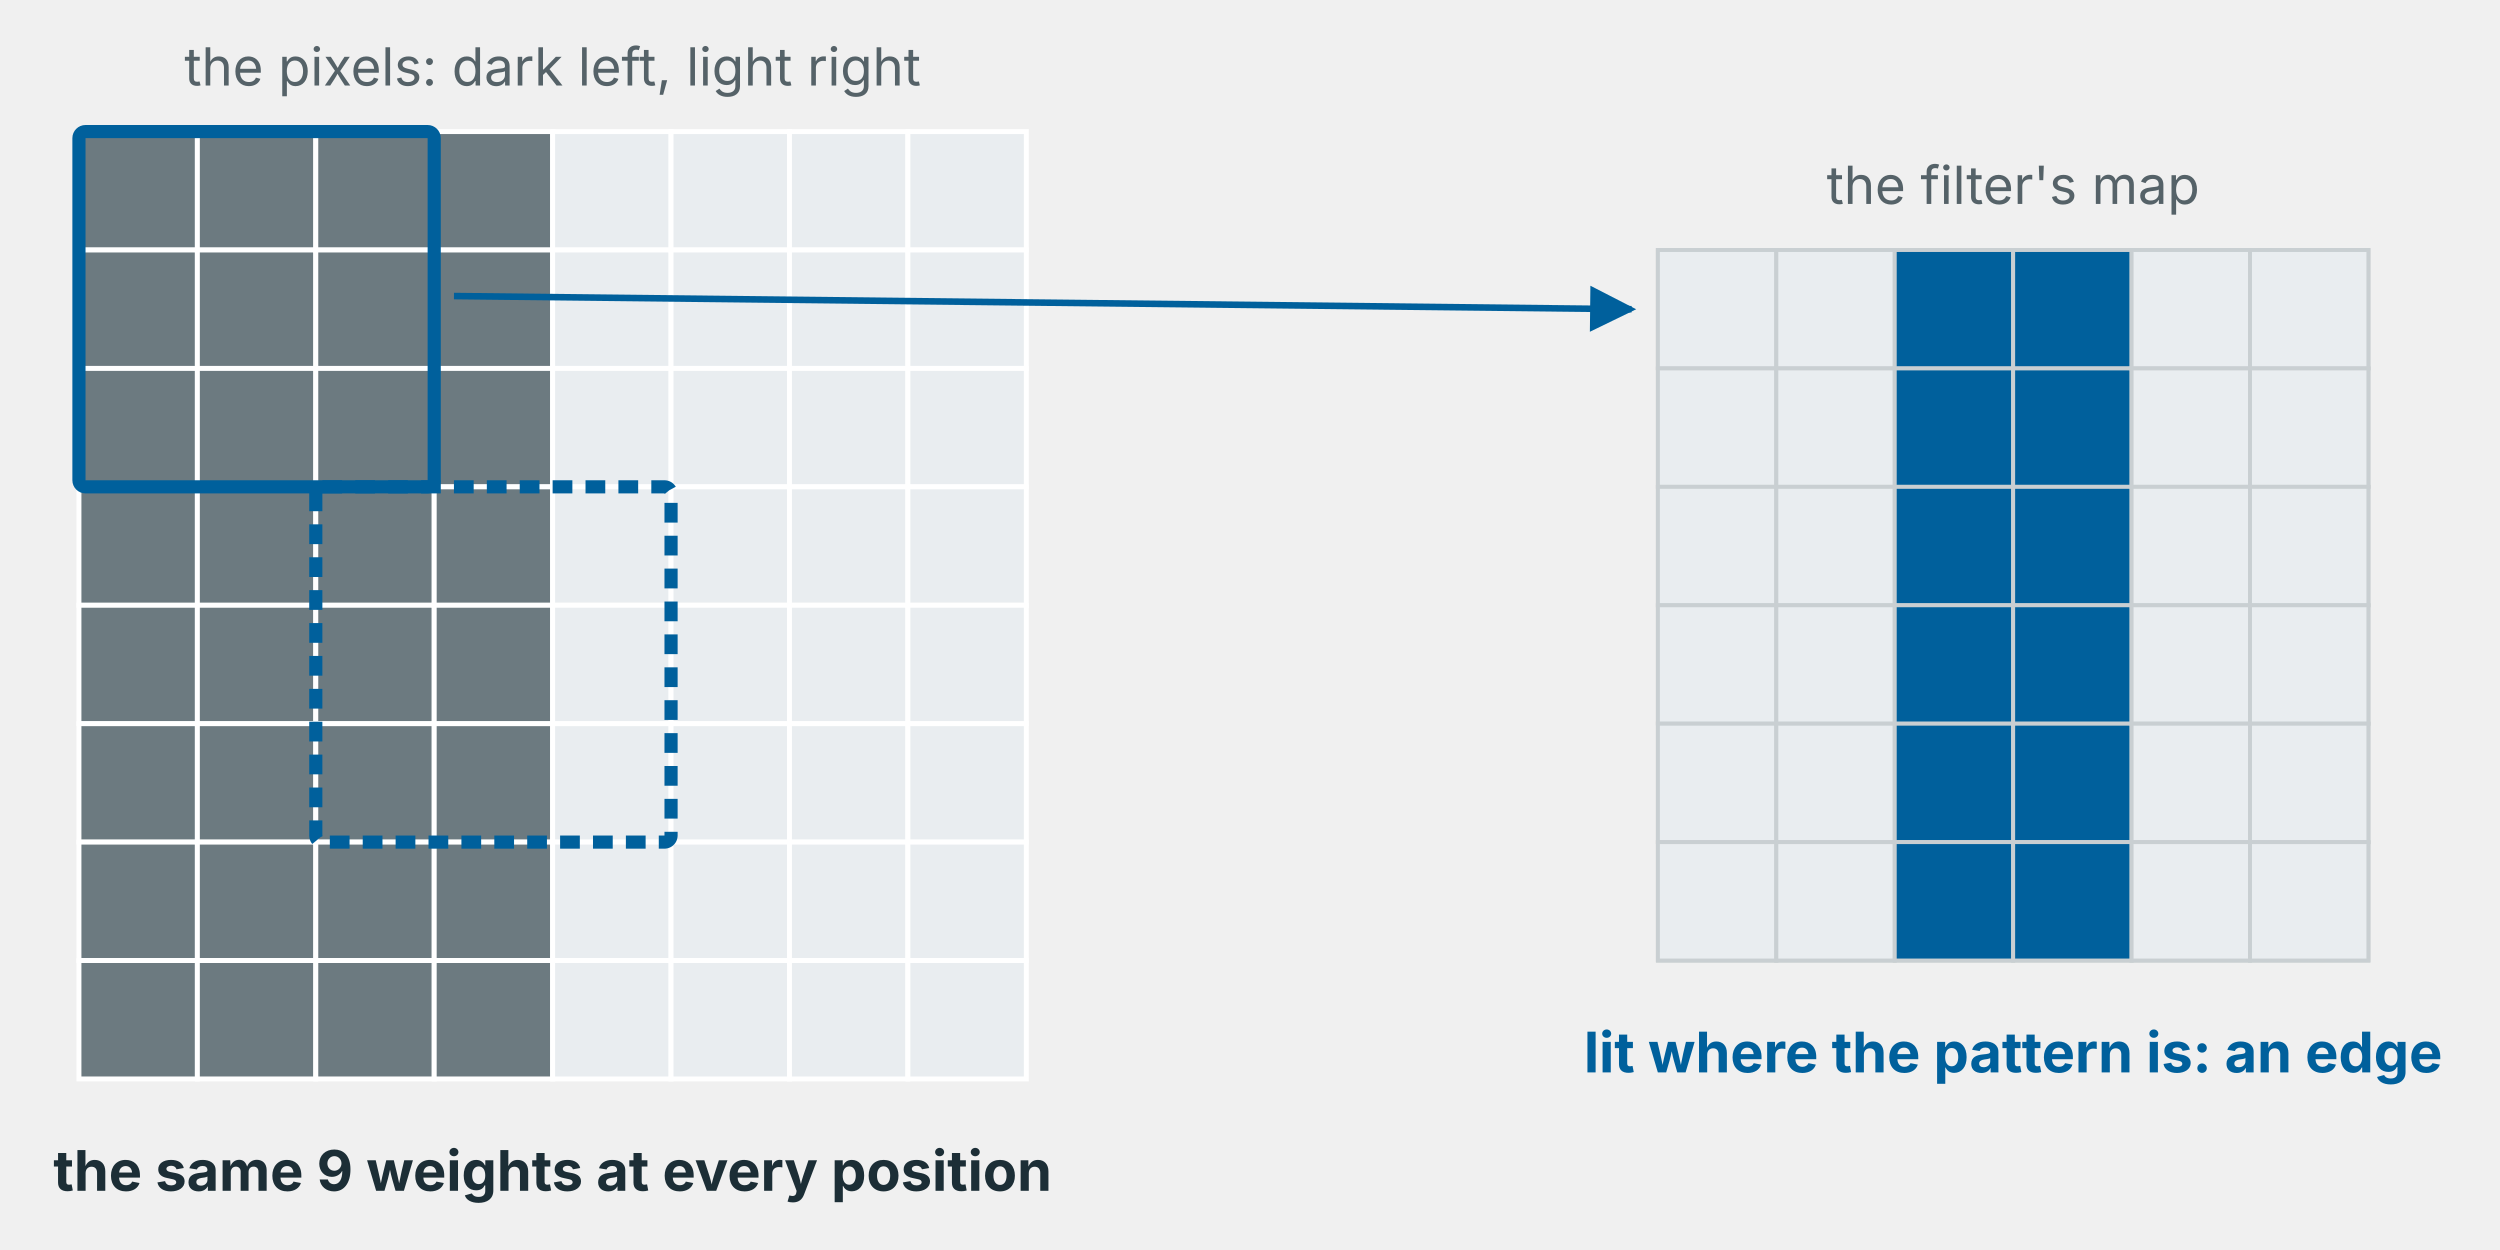
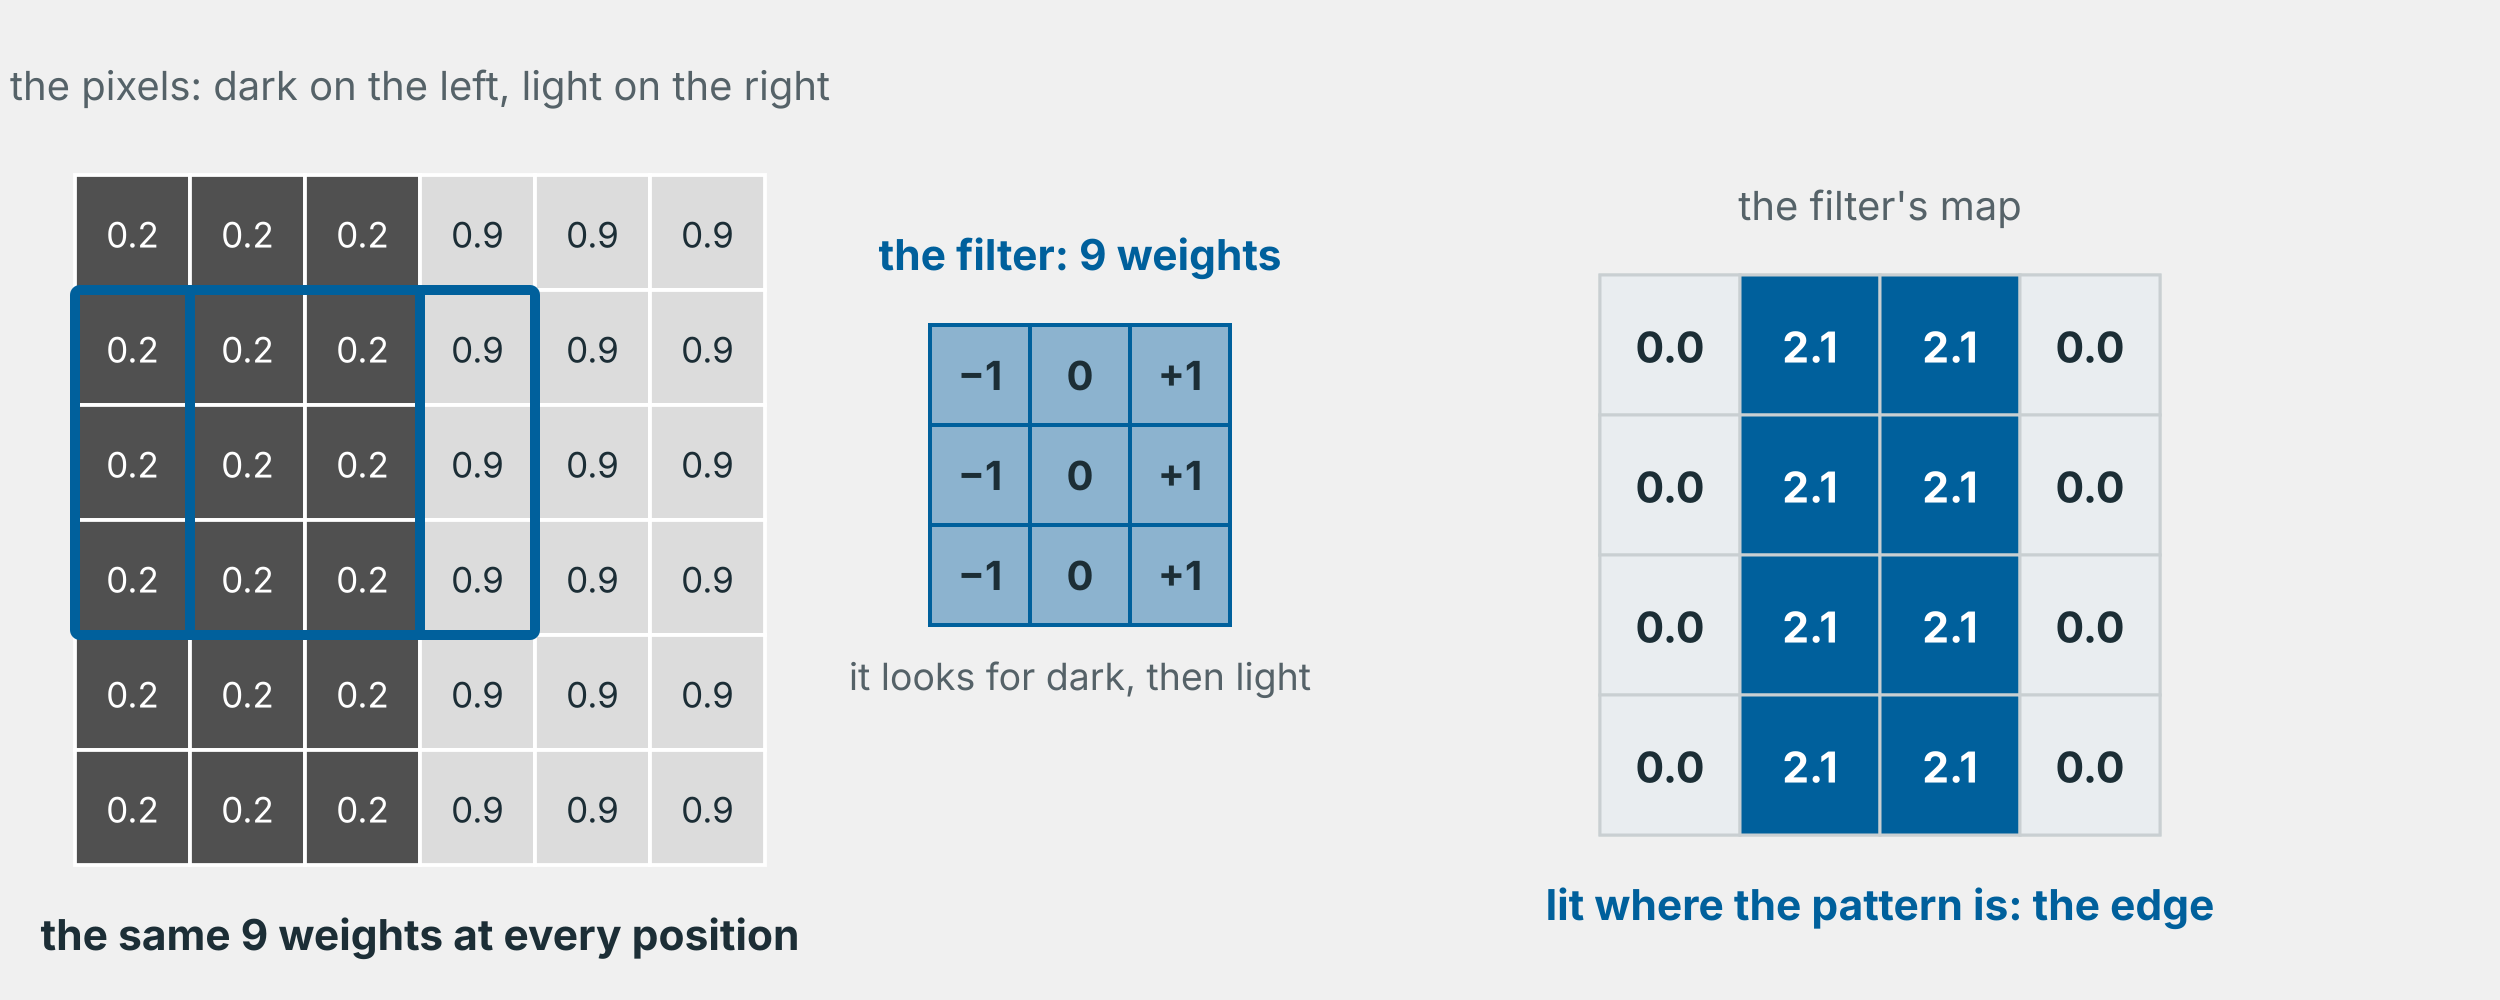
- <svg xmlns="http://www.w3.org/2000/svg" viewBox="16 0 760 380" font-family="Inter, Arimo, Helvetica, sans-serif">
+ <svg xmlns="http://www.w3.org/2000/svg" viewBox="0 0 1000 400" font-family="Inter, Arimo, Helvetica, sans-serif">
  <defs>
    <marker id="ah" viewBox="0 0 10 10" refX="9" refY="5" markerWidth="7" markerHeight="7" orient="auto-start-reverse">
      <path d="M0,0 L10,5 L0,10 z" fill="#1c2e36" />
    </marker>
    <marker id="ahA" viewBox="0 0 10 10" refX="9" refY="5" markerWidth="7" markerHeight="7" orient="auto-start-reverse">
      <path class="accent-fill" d="M0,0 L10,5 L0,10 z" fill="#00609c" />
    </marker>
  </defs>
  <g data-step="1">
-     <rect x="40" y="40" width="36" height="36" rx="0" fill="#6c7a80" stroke="#ffffff" stroke-width="1.5" />
-     <rect x="40" y="76" width="36" height="36" rx="0" fill="#6c7a80" stroke="#ffffff" stroke-width="1.5" />
-     <rect x="40" y="112" width="36" height="36" rx="0" fill="#6c7a80" stroke="#ffffff" stroke-width="1.5" />
-     <rect x="40" y="148" width="36" height="36" rx="0" fill="#6c7a80" stroke="#ffffff" stroke-width="1.5" />
-     <rect x="40" y="184" width="36" height="36" rx="0" fill="#6c7a80" stroke="#ffffff" stroke-width="1.5" />
-     <rect x="40" y="220" width="36" height="36" rx="0" fill="#6c7a80" stroke="#ffffff" stroke-width="1.5" />
-     <rect x="40" y="256" width="36" height="36" rx="0" fill="#6c7a80" stroke="#ffffff" stroke-width="1.5" />
-     <rect x="40" y="292" width="36" height="36" rx="0" fill="#6c7a80" stroke="#ffffff" stroke-width="1.5" />
-     <rect x="76" y="40" width="36" height="36" rx="0" fill="#6c7a80" stroke="#ffffff" stroke-width="1.5" />
-     <rect x="76" y="76" width="36" height="36" rx="0" fill="#6c7a80" stroke="#ffffff" stroke-width="1.5" />
-     <rect x="76" y="112" width="36" height="36" rx="0" fill="#6c7a80" stroke="#ffffff" stroke-width="1.5" />
-     <rect x="76" y="148" width="36" height="36" rx="0" fill="#6c7a80" stroke="#ffffff" stroke-width="1.5" />
-     <rect x="76" y="184" width="36" height="36" rx="0" fill="#6c7a80" stroke="#ffffff" stroke-width="1.5" />
-     <rect x="76" y="220" width="36" height="36" rx="0" fill="#6c7a80" stroke="#ffffff" stroke-width="1.5" />
-     <rect x="76" y="256" width="36" height="36" rx="0" fill="#6c7a80" stroke="#ffffff" stroke-width="1.5" />
-     <rect x="76" y="292" width="36" height="36" rx="0" fill="#6c7a80" stroke="#ffffff" stroke-width="1.5" />
-     <rect x="112" y="40" width="36" height="36" rx="0" fill="#6c7a80" stroke="#ffffff" stroke-width="1.5" />
-     <rect x="112" y="76" width="36" height="36" rx="0" fill="#6c7a80" stroke="#ffffff" stroke-width="1.5" />
-     <rect x="112" y="112" width="36" height="36" rx="0" fill="#6c7a80" stroke="#ffffff" stroke-width="1.5" />
-     <rect x="112" y="148" width="36" height="36" rx="0" fill="#6c7a80" stroke="#ffffff" stroke-width="1.5" />
-     <rect x="112" y="184" width="36" height="36" rx="0" fill="#6c7a80" stroke="#ffffff" stroke-width="1.5" />
-     <rect x="112" y="220" width="36" height="36" rx="0" fill="#6c7a80" stroke="#ffffff" stroke-width="1.5" />
-     <rect x="112" y="256" width="36" height="36" rx="0" fill="#6c7a80" stroke="#ffffff" stroke-width="1.5" />
-     <rect x="112" y="292" width="36" height="36" rx="0" fill="#6c7a80" stroke="#ffffff" stroke-width="1.5" />
-     <rect x="148" y="40" width="36" height="36" rx="0" fill="#6c7a80" stroke="#ffffff" stroke-width="1.5" />
-     <rect x="148" y="76" width="36" height="36" rx="0" fill="#6c7a80" stroke="#ffffff" stroke-width="1.5" />
-     <rect x="148" y="112" width="36" height="36" rx="0" fill="#6c7a80" stroke="#ffffff" stroke-width="1.5" />
-     <rect x="148" y="148" width="36" height="36" rx="0" fill="#6c7a80" stroke="#ffffff" stroke-width="1.5" />
-     <rect x="148" y="184" width="36" height="36" rx="0" fill="#6c7a80" stroke="#ffffff" stroke-width="1.5" />
-     <rect x="148" y="220" width="36" height="36" rx="0" fill="#6c7a80" stroke="#ffffff" stroke-width="1.5" />
-     <rect x="148" y="256" width="36" height="36" rx="0" fill="#6c7a80" stroke="#ffffff" stroke-width="1.5" />
-     <rect x="148" y="292" width="36" height="36" rx="0" fill="#6c7a80" stroke="#ffffff" stroke-width="1.5" />
-     <rect x="184" y="40" width="36" height="36" rx="0" fill="#e9edf0" stroke="#ffffff" stroke-width="1.5" />
-     <rect x="184" y="76" width="36" height="36" rx="0" fill="#e9edf0" stroke="#ffffff" stroke-width="1.5" />
-     <rect x="184" y="112" width="36" height="36" rx="0" fill="#e9edf0" stroke="#ffffff" stroke-width="1.5" />
-     <rect x="184" y="148" width="36" height="36" rx="0" fill="#e9edf0" stroke="#ffffff" stroke-width="1.5" />
-     <rect x="184" y="184" width="36" height="36" rx="0" fill="#e9edf0" stroke="#ffffff" stroke-width="1.5" />
-     <rect x="184" y="220" width="36" height="36" rx="0" fill="#e9edf0" stroke="#ffffff" stroke-width="1.5" />
-     <rect x="184" y="256" width="36" height="36" rx="0" fill="#e9edf0" stroke="#ffffff" stroke-width="1.5" />
-     <rect x="184" y="292" width="36" height="36" rx="0" fill="#e9edf0" stroke="#ffffff" stroke-width="1.5" />
-     <rect x="220" y="40" width="36" height="36" rx="0" fill="#e9edf0" stroke="#ffffff" stroke-width="1.5" />
-     <rect x="220" y="76" width="36" height="36" rx="0" fill="#e9edf0" stroke="#ffffff" stroke-width="1.5" />
-     <rect x="220" y="112" width="36" height="36" rx="0" fill="#e9edf0" stroke="#ffffff" stroke-width="1.5" />
-     <rect x="220" y="148" width="36" height="36" rx="0" fill="#e9edf0" stroke="#ffffff" stroke-width="1.5" />
-     <rect x="220" y="184" width="36" height="36" rx="0" fill="#e9edf0" stroke="#ffffff" stroke-width="1.5" />
-     <rect x="220" y="220" width="36" height="36" rx="0" fill="#e9edf0" stroke="#ffffff" stroke-width="1.5" />
-     <rect x="220" y="256" width="36" height="36" rx="0" fill="#e9edf0" stroke="#ffffff" stroke-width="1.5" />
-     <rect x="220" y="292" width="36" height="36" rx="0" fill="#e9edf0" stroke="#ffffff" stroke-width="1.5" />
-     <rect x="256" y="40" width="36" height="36" rx="0" fill="#e9edf0" stroke="#ffffff" stroke-width="1.5" />
-     <rect x="256" y="76" width="36" height="36" rx="0" fill="#e9edf0" stroke="#ffffff" stroke-width="1.5" />
-     <rect x="256" y="112" width="36" height="36" rx="0" fill="#e9edf0" stroke="#ffffff" stroke-width="1.5" />
-     <rect x="256" y="148" width="36" height="36" rx="0" fill="#e9edf0" stroke="#ffffff" stroke-width="1.5" />
-     <rect x="256" y="184" width="36" height="36" rx="0" fill="#e9edf0" stroke="#ffffff" stroke-width="1.5" />
-     <rect x="256" y="220" width="36" height="36" rx="0" fill="#e9edf0" stroke="#ffffff" stroke-width="1.5" />
-     <rect x="256" y="256" width="36" height="36" rx="0" fill="#e9edf0" stroke="#ffffff" stroke-width="1.5" />
-     <rect x="256" y="292" width="36" height="36" rx="0" fill="#e9edf0" stroke="#ffffff" stroke-width="1.5" />
-     <rect x="292" y="40" width="36" height="36" rx="0" fill="#e9edf0" stroke="#ffffff" stroke-width="1.5" />
-     <rect x="292" y="76" width="36" height="36" rx="0" fill="#e9edf0" stroke="#ffffff" stroke-width="1.5" />
-     <rect x="292" y="112" width="36" height="36" rx="0" fill="#e9edf0" stroke="#ffffff" stroke-width="1.5" />
-     <rect x="292" y="148" width="36" height="36" rx="0" fill="#e9edf0" stroke="#ffffff" stroke-width="1.5" />
-     <rect x="292" y="184" width="36" height="36" rx="0" fill="#e9edf0" stroke="#ffffff" stroke-width="1.5" />
-     <rect x="292" y="220" width="36" height="36" rx="0" fill="#e9edf0" stroke="#ffffff" stroke-width="1.5" />
-     <rect x="292" y="256" width="36" height="36" rx="0" fill="#e9edf0" stroke="#ffffff" stroke-width="1.5" />
-     <rect x="292" y="292" width="36" height="36" rx="0" fill="#e9edf0" stroke="#ffffff" stroke-width="1.5" />
-     <rect x="520" y="76" width="36" height="36" rx="0" fill="#ffffff" stroke="#c9cfd2" stroke-width="1.2" />
-     <rect x="520" y="112" width="36" height="36" rx="0" fill="#ffffff" stroke="#c9cfd2" stroke-width="1.2" />
-     <rect x="520" y="148" width="36" height="36" rx="0" fill="#ffffff" stroke="#c9cfd2" stroke-width="1.2" />
-     <rect x="520" y="184" width="36" height="36" rx="0" fill="#ffffff" stroke="#c9cfd2" stroke-width="1.2" />
-     <rect x="520" y="220" width="36" height="36" rx="0" fill="#ffffff" stroke="#c9cfd2" stroke-width="1.2" />
-     <rect x="520" y="256" width="36" height="36" rx="0" fill="#ffffff" stroke="#c9cfd2" stroke-width="1.2" />
-     <rect x="556" y="76" width="36" height="36" rx="0" fill="#ffffff" stroke="#c9cfd2" stroke-width="1.2" />
-     <rect x="556" y="112" width="36" height="36" rx="0" fill="#ffffff" stroke="#c9cfd2" stroke-width="1.2" />
-     <rect x="556" y="148" width="36" height="36" rx="0" fill="#ffffff" stroke="#c9cfd2" stroke-width="1.2" />
-     <rect x="556" y="184" width="36" height="36" rx="0" fill="#ffffff" stroke="#c9cfd2" stroke-width="1.2" />
-     <rect x="556" y="220" width="36" height="36" rx="0" fill="#ffffff" stroke="#c9cfd2" stroke-width="1.2" />
-     <rect x="556" y="256" width="36" height="36" rx="0" fill="#ffffff" stroke="#c9cfd2" stroke-width="1.2" />
-     <rect x="592" y="76" width="36" height="36" rx="0" fill="#ffffff" stroke="#c9cfd2" stroke-width="1.2" />
-     <rect x="592" y="112" width="36" height="36" rx="0" fill="#ffffff" stroke="#c9cfd2" stroke-width="1.2" />
-     <rect x="592" y="148" width="36" height="36" rx="0" fill="#ffffff" stroke="#c9cfd2" stroke-width="1.2" />
-     <rect x="592" y="184" width="36" height="36" rx="0" fill="#ffffff" stroke="#c9cfd2" stroke-width="1.2" />
-     <rect x="592" y="220" width="36" height="36" rx="0" fill="#ffffff" stroke="#c9cfd2" stroke-width="1.2" />
-     <rect x="592" y="256" width="36" height="36" rx="0" fill="#ffffff" stroke="#c9cfd2" stroke-width="1.2" />
-     <rect x="628" y="76" width="36" height="36" rx="0" fill="#ffffff" stroke="#c9cfd2" stroke-width="1.2" />
-     <rect x="628" y="112" width="36" height="36" rx="0" fill="#ffffff" stroke="#c9cfd2" stroke-width="1.2" />
-     <rect x="628" y="148" width="36" height="36" rx="0" fill="#ffffff" stroke="#c9cfd2" stroke-width="1.2" />
-     <rect x="628" y="184" width="36" height="36" rx="0" fill="#ffffff" stroke="#c9cfd2" stroke-width="1.2" />
-     <rect x="628" y="220" width="36" height="36" rx="0" fill="#ffffff" stroke="#c9cfd2" stroke-width="1.2" />
-     <rect x="628" y="256" width="36" height="36" rx="0" fill="#ffffff" stroke="#c9cfd2" stroke-width="1.2" />
-     <rect x="664" y="76" width="36" height="36" rx="0" fill="#ffffff" stroke="#c9cfd2" stroke-width="1.2" />
-     <rect x="664" y="112" width="36" height="36" rx="0" fill="#ffffff" stroke="#c9cfd2" stroke-width="1.2" />
-     <rect x="664" y="148" width="36" height="36" rx="0" fill="#ffffff" stroke="#c9cfd2" stroke-width="1.2" />
-     <rect x="664" y="184" width="36" height="36" rx="0" fill="#ffffff" stroke="#c9cfd2" stroke-width="1.2" />
-     <rect x="664" y="220" width="36" height="36" rx="0" fill="#ffffff" stroke="#c9cfd2" stroke-width="1.2" />
-     <rect x="664" y="256" width="36" height="36" rx="0" fill="#ffffff" stroke="#c9cfd2" stroke-width="1.2" />
-     <rect x="700" y="76" width="36" height="36" rx="0" fill="#ffffff" stroke="#c9cfd2" stroke-width="1.2" />
-     <rect x="700" y="112" width="36" height="36" rx="0" fill="#ffffff" stroke="#c9cfd2" stroke-width="1.2" />
-     <rect x="700" y="148" width="36" height="36" rx="0" fill="#ffffff" stroke="#c9cfd2" stroke-width="1.2" />
-     <rect x="700" y="184" width="36" height="36" rx="0" fill="#ffffff" stroke="#c9cfd2" stroke-width="1.2" />
-     <rect x="700" y="220" width="36" height="36" rx="0" fill="#ffffff" stroke="#c9cfd2" stroke-width="1.2" />
-     <rect x="700" y="256" width="36" height="36" rx="0" fill="#ffffff" stroke="#c9cfd2" stroke-width="1.2" />
-     <text x="184.0" y="26" font-size="16" font-weight="normal" text-anchor="middle" fill="#556268">the pixels: dark left, light right</text>
-     <text x="628.0" y="62" font-size="16" font-weight="normal" text-anchor="middle" fill="#556268">the filter's map</text>
-     <rect class="accent-stroke" x="40" y="40" width="108" height="108" rx="2" fill="none" stroke="#00609c" stroke-width="4" />
-     <rect x="520" y="76" width="36" height="36" rx="0" fill="#e9edf0" stroke="#c9cfd2" stroke-width="1.2" />
-     <line class="accent-stroke" x1="154" y1="90" x2="512" y2="94" stroke="#00609c" stroke-width="2" marker-end="url(#ahA)" />
+     <text x="168.0" y="40" font-size="16" font-weight="normal" text-anchor="middle" fill="#556268">the pixels: dark on the left, light on the right</text>
+     <rect x="30" y="70" width="46" height="46" rx="0" fill="rgb(80,80,80)" stroke="#ffffff" stroke-width="1.5" />
+     <text x="53.0" y="99.0" font-size="14" font-weight="normal" text-anchor="middle" fill="#ffffff">0.2</text>
+     <rect x="30" y="116" width="46" height="46" rx="0" fill="rgb(80,80,80)" stroke="#ffffff" stroke-width="1.5" />
+     <text x="53.0" y="145.0" font-size="14" font-weight="normal" text-anchor="middle" fill="#ffffff">0.2</text>
+     <rect x="30" y="162" width="46" height="46" rx="0" fill="rgb(80,80,80)" stroke="#ffffff" stroke-width="1.5" />
+     <text x="53.0" y="191.0" font-size="14" font-weight="normal" text-anchor="middle" fill="#ffffff">0.2</text>
+     <rect x="30" y="208" width="46" height="46" rx="0" fill="rgb(80,80,80)" stroke="#ffffff" stroke-width="1.5" />
+     <text x="53.0" y="237.0" font-size="14" font-weight="normal" text-anchor="middle" fill="#ffffff">0.2</text>
+     <rect x="30" y="254" width="46" height="46" rx="0" fill="rgb(80,80,80)" stroke="#ffffff" stroke-width="1.5" />
+     <text x="53.0" y="283.0" font-size="14" font-weight="normal" text-anchor="middle" fill="#ffffff">0.2</text>
+     <rect x="30" y="300" width="46" height="46" rx="0" fill="rgb(80,80,80)" stroke="#ffffff" stroke-width="1.5" />
+     <text x="53.0" y="329.0" font-size="14" font-weight="normal" text-anchor="middle" fill="#ffffff">0.2</text>
+     <rect x="76" y="70" width="46" height="46" rx="0" fill="rgb(80,80,80)" stroke="#ffffff" stroke-width="1.5" />
+     <text x="99.0" y="99.0" font-size="14" font-weight="normal" text-anchor="middle" fill="#ffffff">0.2</text>
+     <rect x="76" y="116" width="46" height="46" rx="0" fill="rgb(80,80,80)" stroke="#ffffff" stroke-width="1.5" />
+     <text x="99.0" y="145.0" font-size="14" font-weight="normal" text-anchor="middle" fill="#ffffff">0.2</text>
+     <rect x="76" y="162" width="46" height="46" rx="0" fill="rgb(80,80,80)" stroke="#ffffff" stroke-width="1.5" />
+     <text x="99.0" y="191.0" font-size="14" font-weight="normal" text-anchor="middle" fill="#ffffff">0.2</text>
+     <rect x="76" y="208" width="46" height="46" rx="0" fill="rgb(80,80,80)" stroke="#ffffff" stroke-width="1.5" />
+     <text x="99.0" y="237.0" font-size="14" font-weight="normal" text-anchor="middle" fill="#ffffff">0.2</text>
+     <rect x="76" y="254" width="46" height="46" rx="0" fill="rgb(80,80,80)" stroke="#ffffff" stroke-width="1.5" />
+     <text x="99.0" y="283.0" font-size="14" font-weight="normal" text-anchor="middle" fill="#ffffff">0.2</text>
+     <rect x="76" y="300" width="46" height="46" rx="0" fill="rgb(80,80,80)" stroke="#ffffff" stroke-width="1.5" />
+     <text x="99.0" y="329.0" font-size="14" font-weight="normal" text-anchor="middle" fill="#ffffff">0.2</text>
+     <rect x="122" y="70" width="46" height="46" rx="0" fill="rgb(80,80,80)" stroke="#ffffff" stroke-width="1.5" />
+     <text x="145.0" y="99.0" font-size="14" font-weight="normal" text-anchor="middle" fill="#ffffff">0.2</text>
+     <rect x="122" y="116" width="46" height="46" rx="0" fill="rgb(80,80,80)" stroke="#ffffff" stroke-width="1.5" />
+     <text x="145.0" y="145.0" font-size="14" font-weight="normal" text-anchor="middle" fill="#ffffff">0.2</text>
+     <rect x="122" y="162" width="46" height="46" rx="0" fill="rgb(80,80,80)" stroke="#ffffff" stroke-width="1.5" />
+     <text x="145.0" y="191.0" font-size="14" font-weight="normal" text-anchor="middle" fill="#ffffff">0.2</text>
+     <rect x="122" y="208" width="46" height="46" rx="0" fill="rgb(80,80,80)" stroke="#ffffff" stroke-width="1.5" />
+     <text x="145.0" y="237.0" font-size="14" font-weight="normal" text-anchor="middle" fill="#ffffff">0.2</text>
+     <rect x="122" y="254" width="46" height="46" rx="0" fill="rgb(80,80,80)" stroke="#ffffff" stroke-width="1.5" />
+     <text x="145.0" y="283.0" font-size="14" font-weight="normal" text-anchor="middle" fill="#ffffff">0.2</text>
+     <rect x="122" y="300" width="46" height="46" rx="0" fill="rgb(80,80,80)" stroke="#ffffff" stroke-width="1.5" />
+     <text x="145.0" y="329.0" font-size="14" font-weight="normal" text-anchor="middle" fill="#ffffff">0.2</text>
+     <rect x="168" y="70" width="46" height="46" rx="0" fill="rgb(220,220,220)" stroke="#ffffff" stroke-width="1.5" />
+     <text x="191.0" y="99.0" font-size="14" font-weight="normal" text-anchor="middle" fill="#1c2e36">0.9</text>
+     <rect x="168" y="116" width="46" height="46" rx="0" fill="rgb(220,220,220)" stroke="#ffffff" stroke-width="1.5" />
+     <text x="191.0" y="145.0" font-size="14" font-weight="normal" text-anchor="middle" fill="#1c2e36">0.9</text>
+     <rect x="168" y="162" width="46" height="46" rx="0" fill="rgb(220,220,220)" stroke="#ffffff" stroke-width="1.5" />
+     <text x="191.0" y="191.0" font-size="14" font-weight="normal" text-anchor="middle" fill="#1c2e36">0.9</text>
+     <rect x="168" y="208" width="46" height="46" rx="0" fill="rgb(220,220,220)" stroke="#ffffff" stroke-width="1.5" />
+     <text x="191.0" y="237.0" font-size="14" font-weight="normal" text-anchor="middle" fill="#1c2e36">0.9</text>
+     <rect x="168" y="254" width="46" height="46" rx="0" fill="rgb(220,220,220)" stroke="#ffffff" stroke-width="1.5" />
+     <text x="191.0" y="283.0" font-size="14" font-weight="normal" text-anchor="middle" fill="#1c2e36">0.9</text>
+     <rect x="168" y="300" width="46" height="46" rx="0" fill="rgb(220,220,220)" stroke="#ffffff" stroke-width="1.5" />
+     <text x="191.0" y="329.0" font-size="14" font-weight="normal" text-anchor="middle" fill="#1c2e36">0.9</text>
+     <rect x="214" y="70" width="46" height="46" rx="0" fill="rgb(220,220,220)" stroke="#ffffff" stroke-width="1.5" />
+     <text x="237.0" y="99.0" font-size="14" font-weight="normal" text-anchor="middle" fill="#1c2e36">0.9</text>
+     <rect x="214" y="116" width="46" height="46" rx="0" fill="rgb(220,220,220)" stroke="#ffffff" stroke-width="1.5" />
+     <text x="237.0" y="145.0" font-size="14" font-weight="normal" text-anchor="middle" fill="#1c2e36">0.9</text>
+     <rect x="214" y="162" width="46" height="46" rx="0" fill="rgb(220,220,220)" stroke="#ffffff" stroke-width="1.5" />
+     <text x="237.0" y="191.0" font-size="14" font-weight="normal" text-anchor="middle" fill="#1c2e36">0.9</text>
+     <rect x="214" y="208" width="46" height="46" rx="0" fill="rgb(220,220,220)" stroke="#ffffff" stroke-width="1.5" />
+     <text x="237.0" y="237.0" font-size="14" font-weight="normal" text-anchor="middle" fill="#1c2e36">0.9</text>
+     <rect x="214" y="254" width="46" height="46" rx="0" fill="rgb(220,220,220)" stroke="#ffffff" stroke-width="1.5" />
+     <text x="237.0" y="283.0" font-size="14" font-weight="normal" text-anchor="middle" fill="#1c2e36">0.9</text>
+     <rect x="214" y="300" width="46" height="46" rx="0" fill="rgb(220,220,220)" stroke="#ffffff" stroke-width="1.5" />
+     <text x="237.0" y="329.0" font-size="14" font-weight="normal" text-anchor="middle" fill="#1c2e36">0.9</text>
+     <rect x="260" y="70" width="46" height="46" rx="0" fill="rgb(220,220,220)" stroke="#ffffff" stroke-width="1.5" />
+     <text x="283.0" y="99.0" font-size="14" font-weight="normal" text-anchor="middle" fill="#1c2e36">0.9</text>
+     <rect x="260" y="116" width="46" height="46" rx="0" fill="rgb(220,220,220)" stroke="#ffffff" stroke-width="1.5" />
+     <text x="283.0" y="145.0" font-size="14" font-weight="normal" text-anchor="middle" fill="#1c2e36">0.9</text>
+     <rect x="260" y="162" width="46" height="46" rx="0" fill="rgb(220,220,220)" stroke="#ffffff" stroke-width="1.5" />
+     <text x="283.0" y="191.0" font-size="14" font-weight="normal" text-anchor="middle" fill="#1c2e36">0.9</text>
+     <rect x="260" y="208" width="46" height="46" rx="0" fill="rgb(220,220,220)" stroke="#ffffff" stroke-width="1.5" />
+     <text x="283.0" y="237.0" font-size="14" font-weight="normal" text-anchor="middle" fill="#1c2e36">0.9</text>
+     <rect x="260" y="254" width="46" height="46" rx="0" fill="rgb(220,220,220)" stroke="#ffffff" stroke-width="1.5" />
+     <text x="283.0" y="283.0" font-size="14" font-weight="normal" text-anchor="middle" fill="#1c2e36">0.9</text>
+     <rect x="260" y="300" width="46" height="46" rx="0" fill="rgb(220,220,220)" stroke="#ffffff" stroke-width="1.5" />
+     <text x="283.0" y="329.0" font-size="14" font-weight="normal" text-anchor="middle" fill="#1c2e36">0.9</text>
  </g>
  <g data-step="2">
-     <rect class="accent-stroke" x="112" y="148" width="108" height="108" rx="2" fill="none" stroke="#00609c" stroke-width="4" stroke-dasharray="6 4" />
-     <rect class="accent-fill" x="592" y="184" width="36" height="36" rx="0" fill="#00609c" stroke="#c9cfd2" stroke-width="1.2" />
+     <text class="accent-fill" x="432.0" y="108" font-size="17" font-weight="bold" text-anchor="middle" fill="#00609c">the filter: 9 weights</text>
+     <rect class="accent-a-light-fill accent-stroke" x="372" y="130" width="40" height="40" rx="0" fill="#8cb3cf" stroke="#00609c" stroke-width="1.6" />
+     <text x="392.0" y="156.0" font-size="16" font-weight="bold" text-anchor="middle" fill="#1c2e36">−1</text>
+     <rect class="accent-a-light-fill accent-stroke" x="372" y="170" width="40" height="40" rx="0" fill="#8cb3cf" stroke="#00609c" stroke-width="1.6" />
+     <text x="392.0" y="196.0" font-size="16" font-weight="bold" text-anchor="middle" fill="#1c2e36">−1</text>
+     <rect class="accent-a-light-fill accent-stroke" x="372" y="210" width="40" height="40" rx="0" fill="#8cb3cf" stroke="#00609c" stroke-width="1.6" />
+     <text x="392.0" y="236.0" font-size="16" font-weight="bold" text-anchor="middle" fill="#1c2e36">−1</text>
+     <rect class="accent-a-light-fill accent-stroke" x="412" y="130" width="40" height="40" rx="0" fill="#8cb3cf" stroke="#00609c" stroke-width="1.6" />
+     <text x="432.0" y="156.0" font-size="16" font-weight="bold" text-anchor="middle" fill="#1c2e36">0</text>
+     <rect class="accent-a-light-fill accent-stroke" x="412" y="170" width="40" height="40" rx="0" fill="#8cb3cf" stroke="#00609c" stroke-width="1.6" />
+     <text x="432.0" y="196.0" font-size="16" font-weight="bold" text-anchor="middle" fill="#1c2e36">0</text>
+     <rect class="accent-a-light-fill accent-stroke" x="412" y="210" width="40" height="40" rx="0" fill="#8cb3cf" stroke="#00609c" stroke-width="1.6" />
+     <text x="432.0" y="236.0" font-size="16" font-weight="bold" text-anchor="middle" fill="#1c2e36">0</text>
+     <rect class="accent-a-light-fill accent-stroke" x="452" y="130" width="40" height="40" rx="0" fill="#8cb3cf" stroke="#00609c" stroke-width="1.6" />
+     <text x="472.0" y="156.0" font-size="16" font-weight="bold" text-anchor="middle" fill="#1c2e36">+1</text>
+     <rect class="accent-a-light-fill accent-stroke" x="452" y="170" width="40" height="40" rx="0" fill="#8cb3cf" stroke="#00609c" stroke-width="1.6" />
+     <text x="472.0" y="196.0" font-size="16" font-weight="bold" text-anchor="middle" fill="#1c2e36">+1</text>
+     <rect class="accent-a-light-fill accent-stroke" x="452" y="210" width="40" height="40" rx="0" fill="#8cb3cf" stroke="#00609c" stroke-width="1.6" />
+     <text x="472.0" y="236.0" font-size="16" font-weight="bold" text-anchor="middle" fill="#1c2e36">+1</text>
+     <text x="432.0" y="276" font-size="15" font-weight="normal" text-anchor="middle" fill="#556268">it looks for dark, then light</text>
+     <rect x="640" y="110" width="56" height="56" rx="0" fill="#ffffff" stroke="#c9cfd2" stroke-width="1.2" />
+     <rect x="640" y="166" width="56" height="56" rx="0" fill="#ffffff" stroke="#c9cfd2" stroke-width="1.2" />
+     <rect x="640" y="222" width="56" height="56" rx="0" fill="#ffffff" stroke="#c9cfd2" stroke-width="1.2" />
+     <rect x="640" y="278" width="56" height="56" rx="0" fill="#ffffff" stroke="#c9cfd2" stroke-width="1.2" />
+     <rect x="696" y="110" width="56" height="56" rx="0" fill="#ffffff" stroke="#c9cfd2" stroke-width="1.2" />
+     <rect x="696" y="166" width="56" height="56" rx="0" fill="#ffffff" stroke="#c9cfd2" stroke-width="1.2" />
+     <rect x="696" y="222" width="56" height="56" rx="0" fill="#ffffff" stroke="#c9cfd2" stroke-width="1.2" />
+     <rect x="696" y="278" width="56" height="56" rx="0" fill="#ffffff" stroke="#c9cfd2" stroke-width="1.2" />
+     <rect x="752" y="110" width="56" height="56" rx="0" fill="#ffffff" stroke="#c9cfd2" stroke-width="1.2" />
+     <rect x="752" y="166" width="56" height="56" rx="0" fill="#ffffff" stroke="#c9cfd2" stroke-width="1.2" />
+     <rect x="752" y="222" width="56" height="56" rx="0" fill="#ffffff" stroke="#c9cfd2" stroke-width="1.2" />
+     <rect x="752" y="278" width="56" height="56" rx="0" fill="#ffffff" stroke="#c9cfd2" stroke-width="1.2" />
+     <rect x="808" y="110" width="56" height="56" rx="0" fill="#ffffff" stroke="#c9cfd2" stroke-width="1.2" />
+     <rect x="808" y="166" width="56" height="56" rx="0" fill="#ffffff" stroke="#c9cfd2" stroke-width="1.2" />
+     <rect x="808" y="222" width="56" height="56" rx="0" fill="#ffffff" stroke="#c9cfd2" stroke-width="1.2" />
+     <rect x="808" y="278" width="56" height="56" rx="0" fill="#ffffff" stroke="#c9cfd2" stroke-width="1.2" />
+     <text x="752.0" y="88" font-size="16" font-weight="normal" text-anchor="middle" fill="#556268">the filter's map</text>
+   </g>
+   <g data-step="3" data-hide="4-end">
+     <rect class="accent-stroke" x="30" y="116" width="138" height="138" rx="2" fill="none" stroke="#00609c" stroke-width="4" />
  </g>
  <g data-step="3">
-     <rect x="520" y="76" width="36" height="36" rx="0" fill="#e9edf0" stroke="#c9cfd2" stroke-width="1.2" />
-     <rect x="520" y="112" width="36" height="36" rx="0" fill="#e9edf0" stroke="#c9cfd2" stroke-width="1.2" />
-     <rect x="520" y="148" width="36" height="36" rx="0" fill="#e9edf0" stroke="#c9cfd2" stroke-width="1.2" />
-     <rect x="520" y="184" width="36" height="36" rx="0" fill="#e9edf0" stroke="#c9cfd2" stroke-width="1.2" />
-     <rect x="520" y="220" width="36" height="36" rx="0" fill="#e9edf0" stroke="#c9cfd2" stroke-width="1.2" />
-     <rect x="520" y="256" width="36" height="36" rx="0" fill="#e9edf0" stroke="#c9cfd2" stroke-width="1.2" />
-     <rect x="556" y="76" width="36" height="36" rx="0" fill="#e9edf0" stroke="#c9cfd2" stroke-width="1.2" />
-     <rect x="556" y="112" width="36" height="36" rx="0" fill="#e9edf0" stroke="#c9cfd2" stroke-width="1.2" />
-     <rect x="556" y="148" width="36" height="36" rx="0" fill="#e9edf0" stroke="#c9cfd2" stroke-width="1.2" />
-     <rect x="556" y="184" width="36" height="36" rx="0" fill="#e9edf0" stroke="#c9cfd2" stroke-width="1.2" />
-     <rect x="556" y="220" width="36" height="36" rx="0" fill="#e9edf0" stroke="#c9cfd2" stroke-width="1.2" />
-     <rect x="556" y="256" width="36" height="36" rx="0" fill="#e9edf0" stroke="#c9cfd2" stroke-width="1.2" />
-     <rect class="accent-fill" x="592" y="76" width="36" height="36" rx="0" fill="#00609c" stroke="#c9cfd2" stroke-width="1.2" />
-     <rect class="accent-fill" x="592" y="112" width="36" height="36" rx="0" fill="#00609c" stroke="#c9cfd2" stroke-width="1.2" />
-     <rect class="accent-fill" x="592" y="148" width="36" height="36" rx="0" fill="#00609c" stroke="#c9cfd2" stroke-width="1.2" />
-     <rect class="accent-fill" x="592" y="184" width="36" height="36" rx="0" fill="#00609c" stroke="#c9cfd2" stroke-width="1.2" />
-     <rect class="accent-fill" x="592" y="220" width="36" height="36" rx="0" fill="#00609c" stroke="#c9cfd2" stroke-width="1.2" />
-     <rect class="accent-fill" x="592" y="256" width="36" height="36" rx="0" fill="#00609c" stroke="#c9cfd2" stroke-width="1.2" />
-     <rect class="accent-fill" x="628" y="76" width="36" height="36" rx="0" fill="#00609c" stroke="#c9cfd2" stroke-width="1.2" />
-     <rect class="accent-fill" x="628" y="112" width="36" height="36" rx="0" fill="#00609c" stroke="#c9cfd2" stroke-width="1.2" />
-     <rect class="accent-fill" x="628" y="148" width="36" height="36" rx="0" fill="#00609c" stroke="#c9cfd2" stroke-width="1.2" />
-     <rect class="accent-fill" x="628" y="184" width="36" height="36" rx="0" fill="#00609c" stroke="#c9cfd2" stroke-width="1.2" />
-     <rect class="accent-fill" x="628" y="220" width="36" height="36" rx="0" fill="#00609c" stroke="#c9cfd2" stroke-width="1.2" />
-     <rect class="accent-fill" x="628" y="256" width="36" height="36" rx="0" fill="#00609c" stroke="#c9cfd2" stroke-width="1.2" />
-     <rect x="664" y="76" width="36" height="36" rx="0" fill="#e9edf0" stroke="#c9cfd2" stroke-width="1.2" />
-     <rect x="664" y="112" width="36" height="36" rx="0" fill="#e9edf0" stroke="#c9cfd2" stroke-width="1.2" />
-     <rect x="664" y="148" width="36" height="36" rx="0" fill="#e9edf0" stroke="#c9cfd2" stroke-width="1.2" />
-     <rect x="664" y="184" width="36" height="36" rx="0" fill="#e9edf0" stroke="#c9cfd2" stroke-width="1.2" />
-     <rect x="664" y="220" width="36" height="36" rx="0" fill="#e9edf0" stroke="#c9cfd2" stroke-width="1.2" />
-     <rect x="664" y="256" width="36" height="36" rx="0" fill="#e9edf0" stroke="#c9cfd2" stroke-width="1.2" />
-     <rect x="700" y="76" width="36" height="36" rx="0" fill="#e9edf0" stroke="#c9cfd2" stroke-width="1.2" />
-     <rect x="700" y="112" width="36" height="36" rx="0" fill="#e9edf0" stroke="#c9cfd2" stroke-width="1.2" />
-     <rect x="700" y="148" width="36" height="36" rx="0" fill="#e9edf0" stroke="#c9cfd2" stroke-width="1.2" />
-     <rect x="700" y="184" width="36" height="36" rx="0" fill="#e9edf0" stroke="#c9cfd2" stroke-width="1.2" />
-     <rect x="700" y="220" width="36" height="36" rx="0" fill="#e9edf0" stroke="#c9cfd2" stroke-width="1.2" />
-     <rect x="700" y="256" width="36" height="36" rx="0" fill="#e9edf0" stroke="#c9cfd2" stroke-width="1.2" />
-     <text class="accent-fill" x="628.0" y="326" font-size="17" font-weight="bold" text-anchor="middle" fill="#00609c">lit where the pattern is: an edge</text>
-     <text x="184.0" y="362" font-size="17" font-weight="bold" text-anchor="middle" fill="#1c2e36">the same 9 weights at every position</text>
+     <rect x="640" y="166" width="56" height="56" rx="0" fill="#e9edf0" stroke="#c9cfd2" stroke-width="1.2" />
+     <text x="668.0" y="201.0" font-size="17" font-weight="bold" text-anchor="middle" fill="#1c2e36">0.0</text>
+   </g>
+   <g data-step="4" data-hide="5-end">
+     <rect class="accent-stroke" x="76" y="116" width="138" height="138" rx="2" fill="none" stroke="#00609c" stroke-width="4" />
+   </g>
+   <g data-step="4">
+     <rect class="accent-fill" x="696" y="166" width="56" height="56" rx="0" fill="#00609c" stroke="#c9cfd2" stroke-width="1.2" />
+     <text x="724.0" y="201.0" font-size="17" font-weight="bold" text-anchor="middle" fill="#ffffff">2.1</text>
+   </g>
+   <g data-step="5">
+     <rect x="640" y="110" width="56" height="56" rx="0" fill="#e9edf0" stroke="#c9cfd2" stroke-width="1.2" />
+     <text x="668.0" y="145.0" font-size="17" font-weight="bold" text-anchor="middle" fill="#1c2e36">0.0</text>
+     <rect x="640" y="166" width="56" height="56" rx="0" fill="#e9edf0" stroke="#c9cfd2" stroke-width="1.2" />
+     <text x="668.0" y="201.0" font-size="17" font-weight="bold" text-anchor="middle" fill="#1c2e36">0.0</text>
+     <rect x="640" y="222" width="56" height="56" rx="0" fill="#e9edf0" stroke="#c9cfd2" stroke-width="1.2" />
+     <text x="668.0" y="257.0" font-size="17" font-weight="bold" text-anchor="middle" fill="#1c2e36">0.0</text>
+     <rect x="640" y="278" width="56" height="56" rx="0" fill="#e9edf0" stroke="#c9cfd2" stroke-width="1.2" />
+     <text x="668.0" y="313.0" font-size="17" font-weight="bold" text-anchor="middle" fill="#1c2e36">0.0</text>
+     <rect class="accent-fill" x="696" y="110" width="56" height="56" rx="0" fill="#00609c" stroke="#c9cfd2" stroke-width="1.2" />
+     <text x="724.0" y="145.0" font-size="17" font-weight="bold" text-anchor="middle" fill="#ffffff">2.1</text>
+     <rect class="accent-fill" x="696" y="166" width="56" height="56" rx="0" fill="#00609c" stroke="#c9cfd2" stroke-width="1.2" />
+     <text x="724.0" y="201.0" font-size="17" font-weight="bold" text-anchor="middle" fill="#ffffff">2.1</text>
+     <rect class="accent-fill" x="696" y="222" width="56" height="56" rx="0" fill="#00609c" stroke="#c9cfd2" stroke-width="1.2" />
+     <text x="724.0" y="257.0" font-size="17" font-weight="bold" text-anchor="middle" fill="#ffffff">2.1</text>
+     <rect class="accent-fill" x="696" y="278" width="56" height="56" rx="0" fill="#00609c" stroke="#c9cfd2" stroke-width="1.2" />
+     <text x="724.0" y="313.0" font-size="17" font-weight="bold" text-anchor="middle" fill="#ffffff">2.1</text>
+     <rect class="accent-fill" x="752" y="110" width="56" height="56" rx="0" fill="#00609c" stroke="#c9cfd2" stroke-width="1.2" />
+     <text x="780.0" y="145.0" font-size="17" font-weight="bold" text-anchor="middle" fill="#ffffff">2.1</text>
+     <rect class="accent-fill" x="752" y="166" width="56" height="56" rx="0" fill="#00609c" stroke="#c9cfd2" stroke-width="1.2" />
+     <text x="780.0" y="201.0" font-size="17" font-weight="bold" text-anchor="middle" fill="#ffffff">2.1</text>
+     <rect class="accent-fill" x="752" y="222" width="56" height="56" rx="0" fill="#00609c" stroke="#c9cfd2" stroke-width="1.2" />
+     <text x="780.0" y="257.0" font-size="17" font-weight="bold" text-anchor="middle" fill="#ffffff">2.1</text>
+     <rect class="accent-fill" x="752" y="278" width="56" height="56" rx="0" fill="#00609c" stroke="#c9cfd2" stroke-width="1.2" />
+     <text x="780.0" y="313.0" font-size="17" font-weight="bold" text-anchor="middle" fill="#ffffff">2.1</text>
+     <rect x="808" y="110" width="56" height="56" rx="0" fill="#e9edf0" stroke="#c9cfd2" stroke-width="1.2" />
+     <text x="836.0" y="145.0" font-size="17" font-weight="bold" text-anchor="middle" fill="#1c2e36">0.0</text>
+     <rect x="808" y="166" width="56" height="56" rx="0" fill="#e9edf0" stroke="#c9cfd2" stroke-width="1.2" />
+     <text x="836.0" y="201.0" font-size="17" font-weight="bold" text-anchor="middle" fill="#1c2e36">0.0</text>
+     <rect x="808" y="222" width="56" height="56" rx="0" fill="#e9edf0" stroke="#c9cfd2" stroke-width="1.2" />
+     <text x="836.0" y="257.0" font-size="17" font-weight="bold" text-anchor="middle" fill="#1c2e36">0.0</text>
+     <rect x="808" y="278" width="56" height="56" rx="0" fill="#e9edf0" stroke="#c9cfd2" stroke-width="1.2" />
+     <text x="836.0" y="313.0" font-size="17" font-weight="bold" text-anchor="middle" fill="#1c2e36">0.0</text>
+     <text class="accent-fill" x="752.0" y="368" font-size="17" font-weight="bold" text-anchor="middle" fill="#00609c">lit where the pattern is: the edge</text>
+     <text x="168.0" y="380" font-size="17" font-weight="bold" text-anchor="middle" fill="#1c2e36">the same 9 weights at every position</text>
  </g>
</svg>
